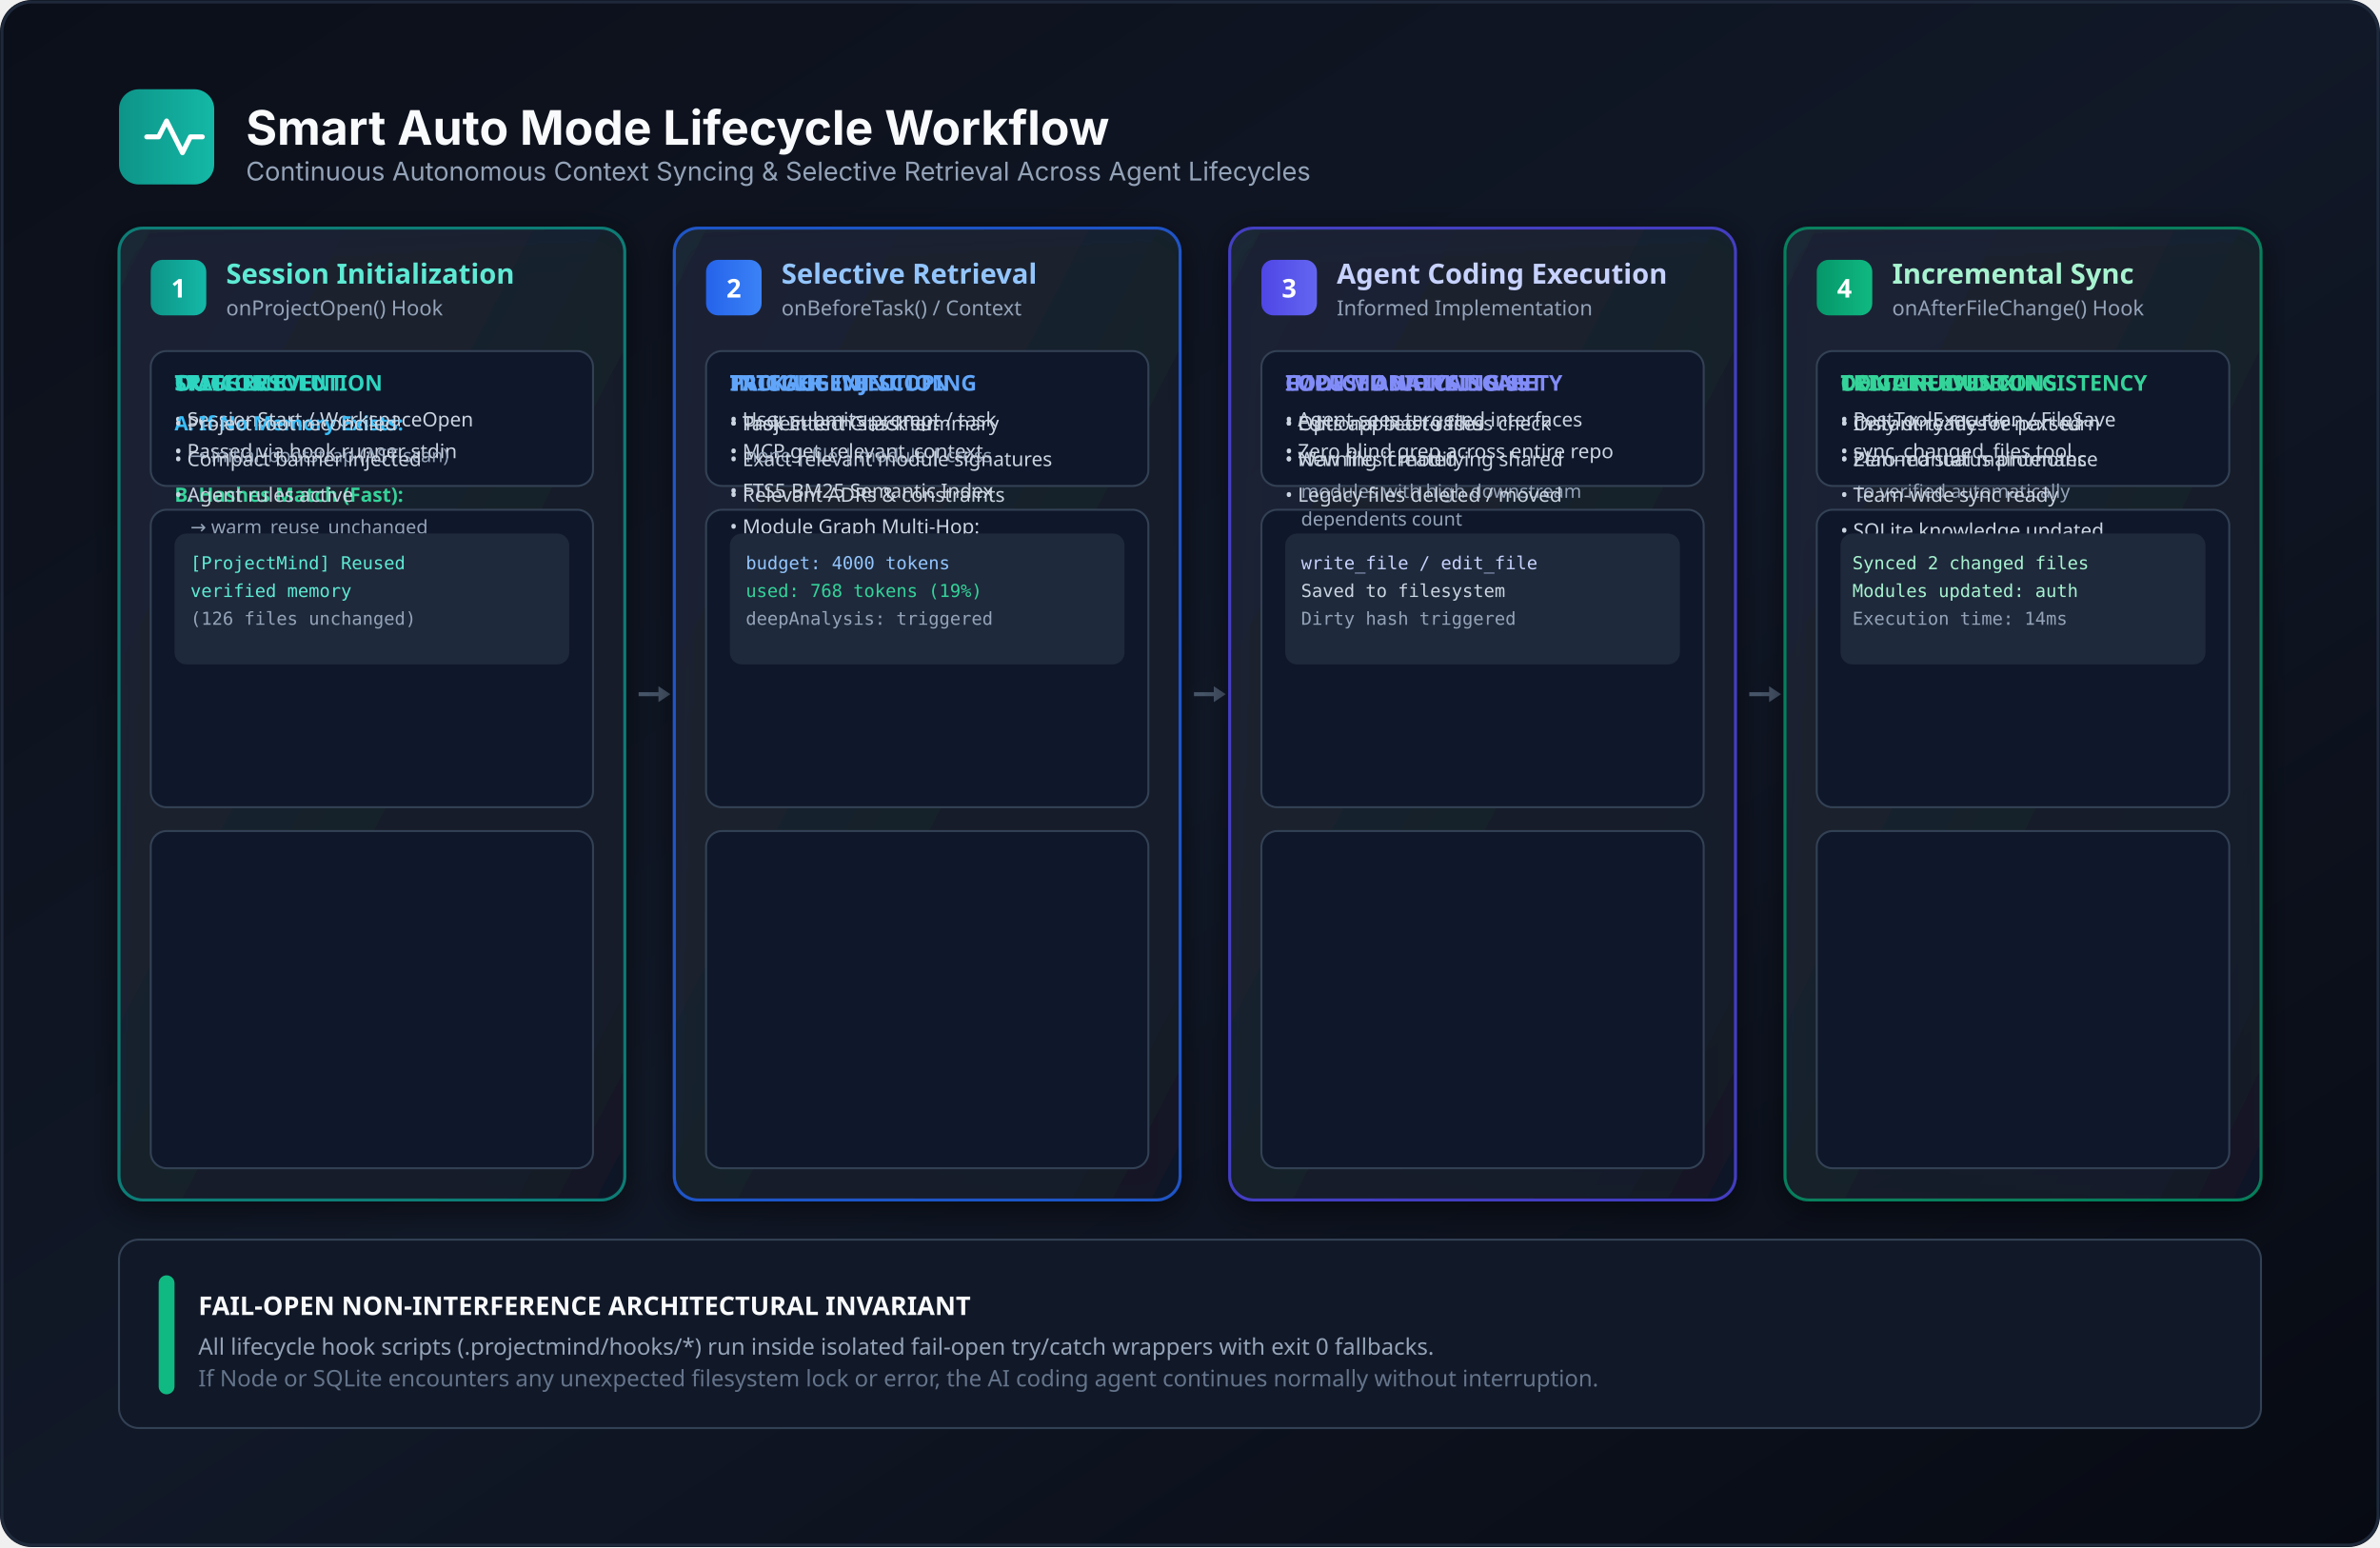
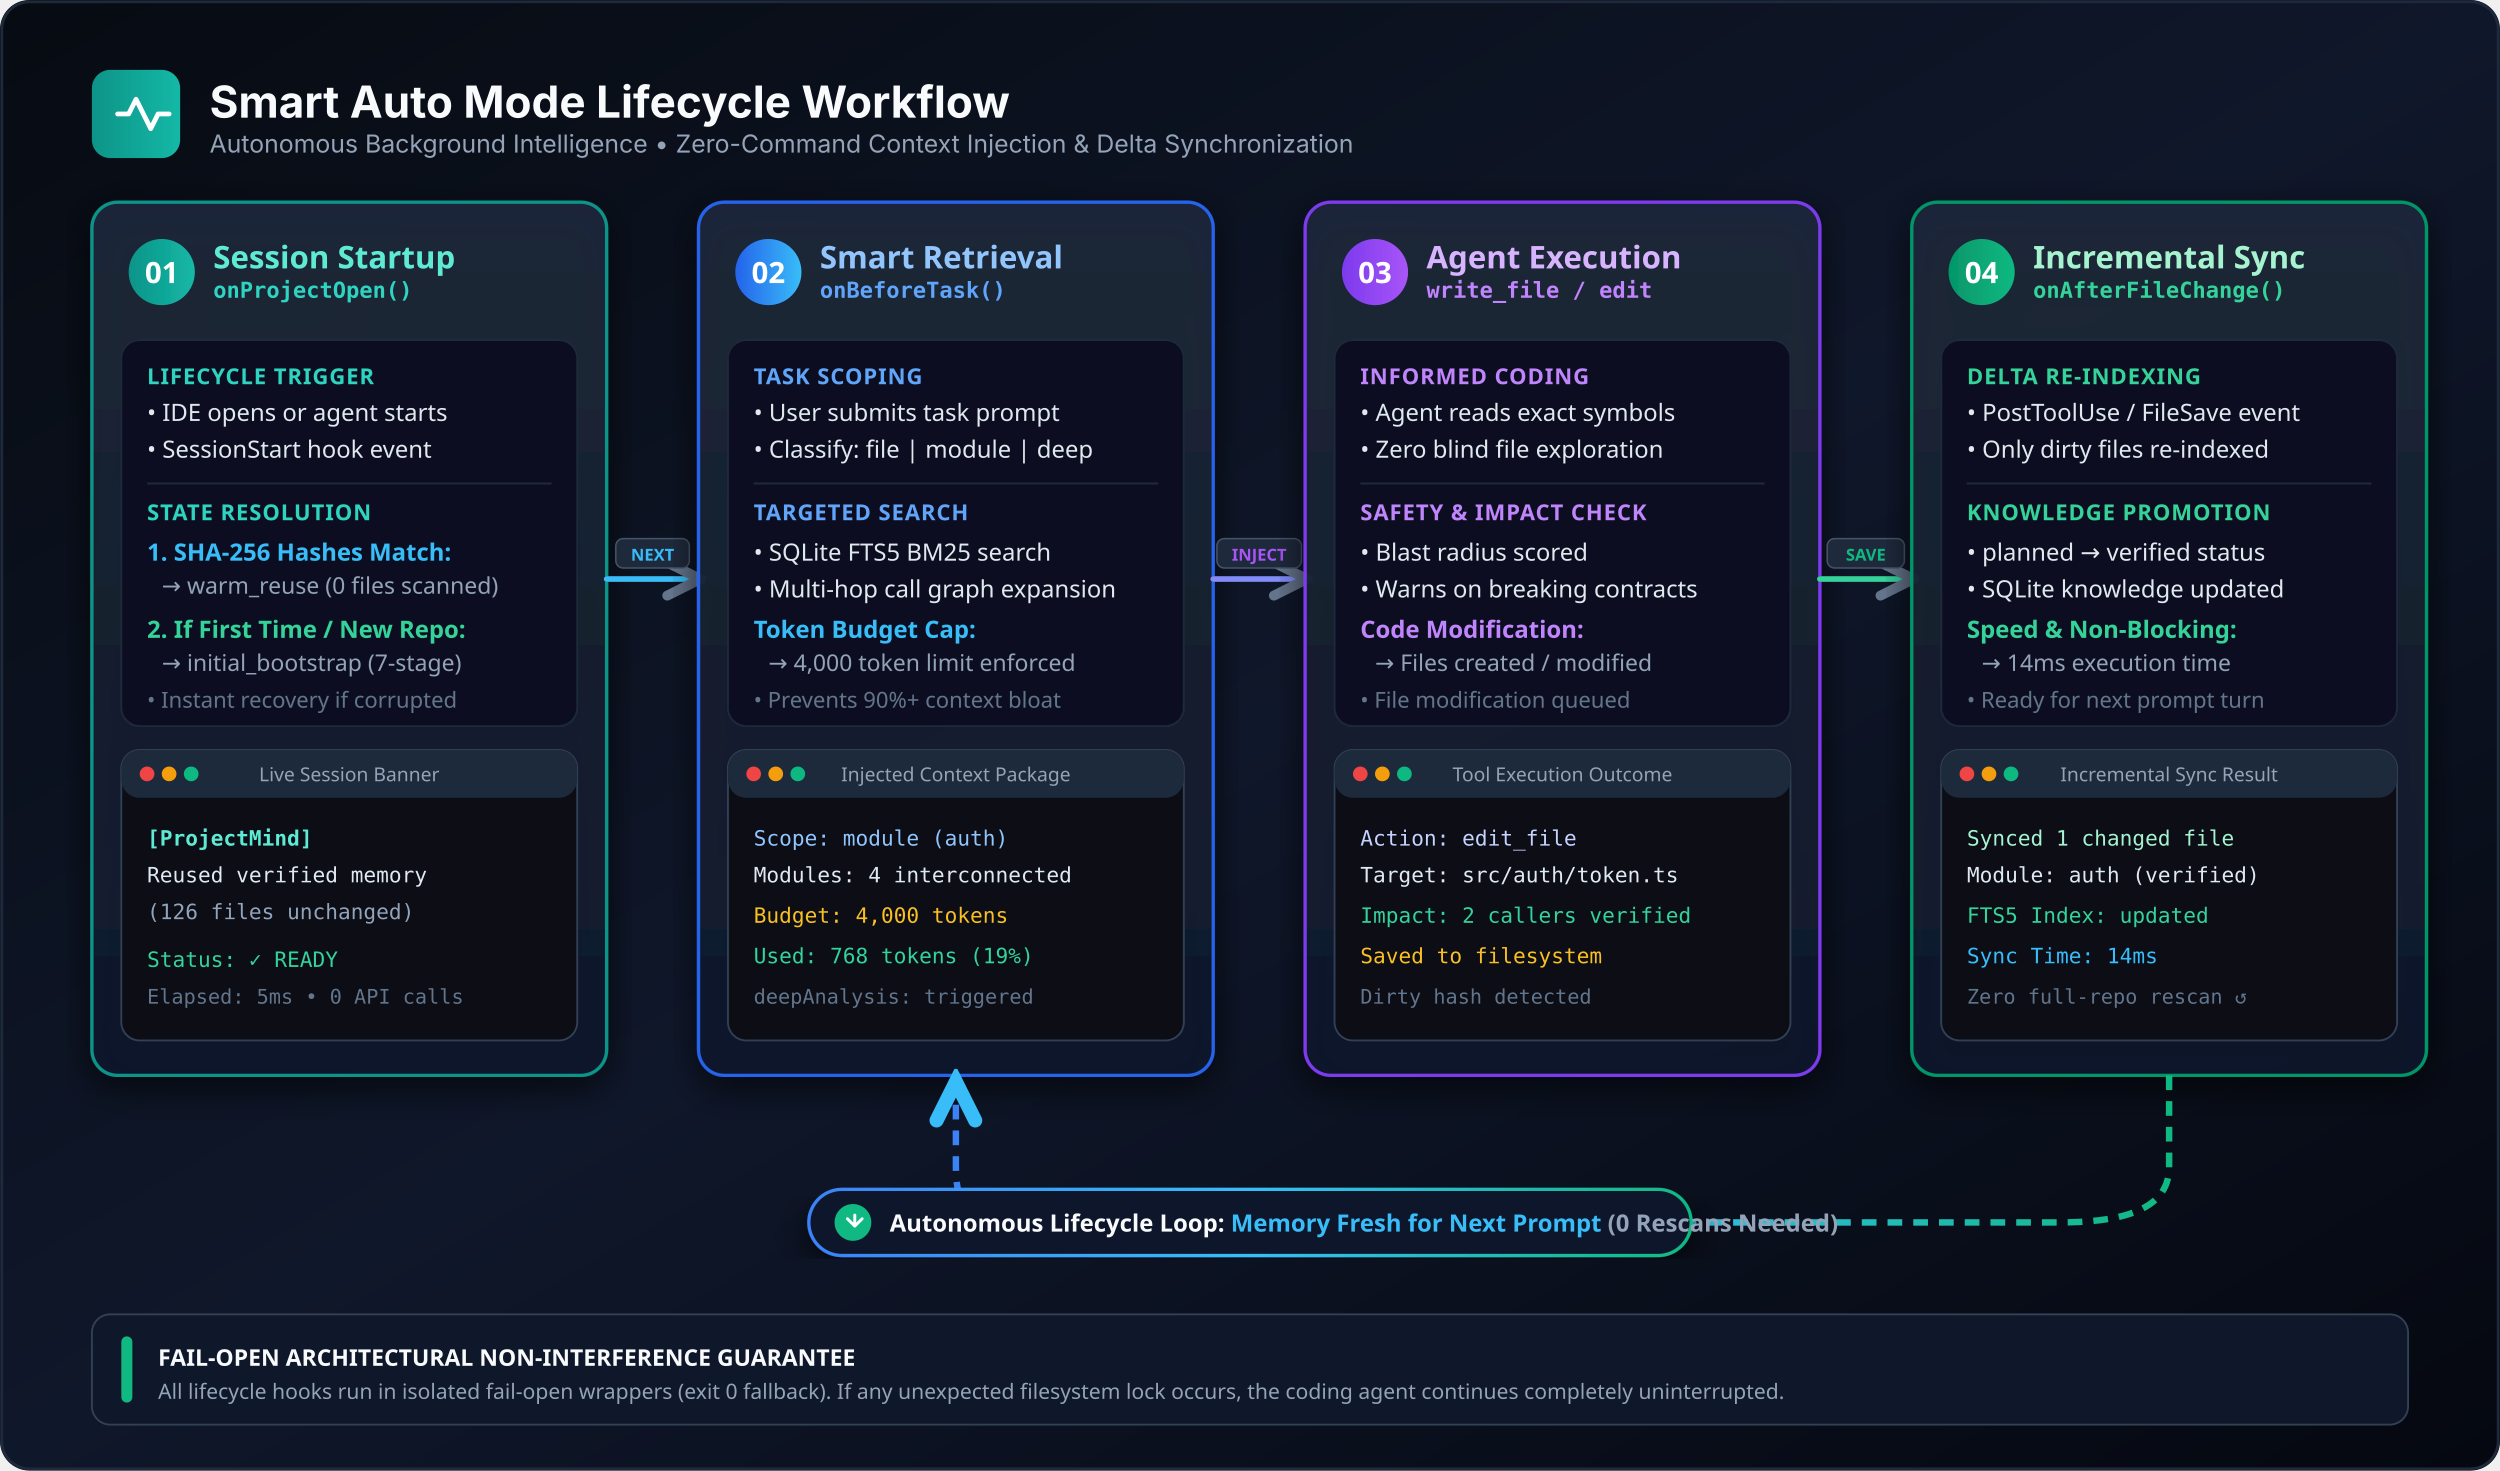
- <svg xmlns="http://www.w3.org/2000/svg" viewBox="0 0 1200 780" width="100%" height="100%">
+ <svg xmlns="http://www.w3.org/2000/svg" viewBox="0 0 1360 800" width="100%" height="100%">
  <defs>
    <linearGradient id="bgGrad" x1="0%" y1="0%" x2="100%" y2="100%">
-       <stop offset="0%" stop-color="#0b0f19" />
-       <stop offset="50%" stop-color="#111827" />
-       <stop offset="100%" stop-color="#070a12" />
-     </linearGradient>
-     <linearGradient id="stepGrad" x1="0%" y1="0%" x2="100%" y2="100%">
-       <stop offset="0%" stop-color="#1f2937" stop-opacity="0.85" />
-       <stop offset="100%" stop-color="#111827" stop-opacity="0.95" />
-     </linearGradient>
-     <linearGradient id="tealGrad" x1="0%" y1="0%" x2="100%" y2="0%">
+       <stop offset="0%" stop-color="#070b12" />
+       <stop offset="50%" stop-color="#0f172a" />
+       <stop offset="100%" stop-color="#050810" />
+     </linearGradient>
+     <linearGradient id="cardGrad" x1="0%" y1="0%" x2="0%" y2="100%">
+       <stop offset="0%" stop-color="#1e293b" stop-opacity="0.9" />
+       <stop offset="100%" stop-color="#0f172a" stop-opacity="0.95" />
+     </linearGradient>
+     <linearGradient id="tealAccent" x1="0%" y1="0%" x2="100%" y2="0%">
      <stop offset="0%" stop-color="#0d9488" />
      <stop offset="100%" stop-color="#14b8a6" />
    </linearGradient>
-     <linearGradient id="blueGrad" x1="0%" y1="0%" x2="100%" y2="0%">
+     <linearGradient id="blueAccent" x1="0%" y1="0%" x2="100%" y2="0%">
      <stop offset="0%" stop-color="#2563eb" />
-       <stop offset="100%" stop-color="#3b82f6" />
-     </linearGradient>
-     <linearGradient id="indigoGrad" x1="0%" y1="0%" x2="100%" y2="0%">
-       <stop offset="0%" stop-color="#4f46e5" />
-       <stop offset="100%" stop-color="#6366f1" />
-     </linearGradient>
-     <linearGradient id="emeraldGrad" x1="0%" y1="0%" x2="100%" y2="0%">
+       <stop offset="100%" stop-color="#38bdf8" />
+     </linearGradient>
+     <linearGradient id="purpleAccent" x1="0%" y1="0%" x2="100%" y2="0%">
+       <stop offset="0%" stop-color="#7c3aed" />
+       <stop offset="100%" stop-color="#a855f7" />
+     </linearGradient>
+     <linearGradient id="emeraldAccent" x1="0%" y1="0%" x2="100%" y2="0%">
      <stop offset="0%" stop-color="#059669" />
      <stop offset="100%" stop-color="#10b981" />
    </linearGradient>
+     <linearGradient id="loopGrad" x1="100%" y1="0%" x2="0%" y2="0%">
+       <stop offset="0%" stop-color="#10b981" />
+       <stop offset="50%" stop-color="#38bdf8" />
+       <stop offset="100%" stop-color="#3b82f6" />
+     </linearGradient>
    <filter id="shadow" x="-5%" y="-5%" width="110%" height="110%">
-       <feDropShadow dx="0" dy="4" stdDeviation="8" flood-color="#000000" flood-opacity="0.6" />
+       <feDropShadow dx="0" dy="6" stdDeviation="10" flood-color="#000000" flood-opacity="0.7" />
    </filter>
+     <filter id="glow" x="-20%" y="-20%" width="140%" height="140%">
+       <feGaussianBlur stdDeviation="4" result="blur" />
+       <feComposite in="SourceGraphic" in2="blur" operator="over" />
+     </filter>
+     <marker id="arrowHead" markerWidth="8" markerHeight="8" refX="6" refY="4" orient="auto">
+       <path d="M1 1L7 4L1 7" fill="none" stroke="#64748b" stroke-width="1.8" stroke-linecap="round" />
+     </marker>
+     <marker id="loopHead" markerWidth="10" markerHeight="10" refX="7" refY="5" orient="auto">
+       <path d="M2 2L8 5L2 8" fill="none" stroke="#38bdf8" stroke-width="2.2" stroke-linecap="round" />
+     </marker>
  </defs>
-   <rect width="1200" height="780" rx="16" fill="url(#bgGrad)" />
-   <rect x="1" y="1" width="1198" height="778" rx="15" fill="none" stroke="#1e293b" stroke-width="1.5" />
-   <g transform="translate(60, 45)">
-     <rect x="0" y="0" width="48" height="48" rx="10" fill="url(#tealGrad)" />
-     <path d="M14 24h6l4-8 8 16 4-8h6" stroke="#ffffff" stroke-width="2.5" stroke-linecap="round" stroke-linejoin="round" fill="none" />
-     <text x="64" y="28" font-family="system-ui, -apple-system, sans-serif" font-size="24" font-weight="700" fill="#f8fafc">Smart Auto Mode Lifecycle Workflow</text>
-     <text x="64" y="46" font-family="system-ui, -apple-system, sans-serif" font-size="13" font-weight="400" fill="#94a3b8">Continuous Autonomous Context Syncing &amp; Selective Retrieval Across Agent Lifecycles</text>
-   </g>
-   <g transform="translate(60, 115)">
-     <rect width="255" height="490" rx="12" fill="url(#stepGrad)" stroke="#0d9488" stroke-width="1.5" stroke-opacity="0.8" filter="url(#shadow)" />
-     <rect x="16" y="16" width="28" height="28" rx="6" fill="url(#tealGrad)" />
-     <text x="30" y="35" font-family="system-ui, sans-serif" font-size="13" font-weight="800" fill="#ffffff" text-anchor="middle">1</text>
-     <text x="54" y="28" font-family="system-ui, sans-serif" font-size="14" font-weight="700" fill="#5eead4">Session Initialization</text>
-     <text x="54" y="44" font-family="system-ui, sans-serif" font-size="10.5" fill="#94a3b8">onProjectOpen() Hook</text>
-     <g transform="translate(16, 62)">
-       <rect width="223" height="68" rx="8" fill="#0f172a" stroke="#334155" />
-       <text x="12" y="20" font-family="system-ui, sans-serif" font-size="11" font-weight="700" fill="#2dd4bf">TRIGGER EVENT</text>
-       <text x="12" y="38" font-family="system-ui, sans-serif" font-size="10" fill="#cbd5e1">• SessionStart / WorkspaceOpen</text>
-       <text x="12" y="54" font-family="system-ui, sans-serif" font-size="10" fill="#cbd5e1">• Passed via hook runner stdin</text>
-       <rect y="80" width="223" height="150" rx="8" fill="#0f172a" stroke="#334155" />
-       <text x="12" y="20" font-family="system-ui, sans-serif" font-size="11" font-weight="700" fill="#2dd4bf">STATE RESOLUTION</text>
-       <text x="12" y="40" font-family="system-ui, sans-serif" font-size="10" font-weight="600" fill="#38bdf8">A. If No Memory Exists:</text>
-       <text x="20" y="56" font-family="system-ui, sans-serif" font-size="9.5" fill="#94a3b8">→ initial_bootstrap (AST scan)</text>
-       <text x="12" y="76" font-family="system-ui, sans-serif" font-size="10" font-weight="600" fill="#34d399">B. Hashes Match (Fast):</text>
-       <text x="20" y="92" font-family="system-ui, sans-serif" font-size="9.5" fill="#94a3b8">→ warm_reuse_unchanged</text>
-       <text x="20" y="106" font-family="system-ui, sans-serif" font-size="9.5" fill="#64748b">(0 files scanned, ~5ms)</text>
-       <text x="12" y="126" font-family="system-ui, sans-serif" font-size="10" font-weight="600" fill="#fbbf24">C. Out of Sync:</text>
-       <text x="20" y="142" font-family="system-ui, sans-serif" font-size="9.5" fill="#94a3b8">→ warm_incremental_sync</text>
-       <rect y="242" width="223" height="170" rx="8" fill="#0f172a" stroke="#334155" />
-       <text x="12" y="20" font-family="system-ui, sans-serif" font-size="11" font-weight="700" fill="#2dd4bf">OUTCOME</text>
-       <text x="12" y="40" font-family="system-ui, sans-serif" font-size="10" fill="#cbd5e1">• Project root reconciled</text>
-       <text x="12" y="58" font-family="system-ui, sans-serif" font-size="10" fill="#cbd5e1">• Compact banner injected</text>
-       <text x="12" y="76" font-family="system-ui, sans-serif" font-size="10" fill="#cbd5e1">• Agent rules active</text>
-       <rect x="12" y="92" width="199" height="66" rx="6" fill="#1e293b" />
-       <text x="20" y="110" font-family="monospace" font-size="9" fill="#5eead4">[ProjectMind] Reused</text>
-       <text x="20" y="124" font-family="monospace" font-size="9" fill="#5eead4">verified memory</text>
-       <text x="20" y="138" font-family="monospace" font-size="9" fill="#94a3b8">(126 files unchanged)</text>
-     </g>
-   </g>
-   <g transform="translate(322, 350)">
-     <path d="M0 0h12" stroke="#475569" stroke-width="2" />
-     <path d="M10 -4l6 4-6 4" fill="#475569" />
-   </g>
-   <g transform="translate(340, 115)">
-     <rect width="255" height="490" rx="12" fill="url(#stepGrad)" stroke="#2563eb" stroke-width="1.5" stroke-opacity="0.8" filter="url(#shadow)" />
-     <rect x="16" y="16" width="28" height="28" rx="6" fill="url(#blueGrad)" />
-     <text x="30" y="35" font-family="system-ui, sans-serif" font-size="13" font-weight="800" fill="#ffffff" text-anchor="middle">2</text>
-     <text x="54" y="28" font-family="system-ui, sans-serif" font-size="14" font-weight="700" fill="#93c5fd">Selective Retrieval</text>
-     <text x="54" y="44" font-family="system-ui, sans-serif" font-size="10.5" fill="#94a3b8">onBeforeTask() / Context</text>
-     <g transform="translate(16, 62)">
-       <rect width="223" height="68" rx="8" fill="#0f172a" stroke="#334155" />
-       <text x="12" y="20" font-family="system-ui, sans-serif" font-size="11" font-weight="700" fill="#60a5fa">TRIGGER EVENT</text>
-       <text x="12" y="38" font-family="system-ui, sans-serif" font-size="10" fill="#cbd5e1">• User submits prompt / task</text>
-       <text x="12" y="54" font-family="system-ui, sans-serif" font-size="10" fill="#cbd5e1">• MCP get_relevant_context</text>
-       <rect y="80" width="223" height="150" rx="8" fill="#0f172a" stroke="#334155" />
-       <text x="12" y="20" font-family="system-ui, sans-serif" font-size="11" font-weight="700" fill="#60a5fa">INTELLIGENT SCOPING</text>
-       <text x="12" y="40" font-family="system-ui, sans-serif" font-size="10" fill="#cbd5e1">• Task Intent Classifier:</text>
-       <text x="20" y="56" font-family="system-ui, sans-serif" font-size="9.5" fill="#94a3b8">none | file | module | cross</text>
-       <text x="12" y="74" font-family="system-ui, sans-serif" font-size="10" fill="#cbd5e1">• FTS5 BM25 Semantic Index</text>
-       <text x="12" y="92" font-family="system-ui, sans-serif" font-size="10" fill="#cbd5e1">• Module Graph Multi-Hop:</text>
-       <text x="20" y="108" font-family="system-ui, sans-serif" font-size="9.5" fill="#94a3b8">Expands callers &amp; dependencies</text>
-       <text x="12" y="126" font-family="system-ui, sans-serif" font-size="10" fill="#cbd5e1">• Token Budget Filter (4k cap)</text>
-       <rect y="242" width="223" height="170" rx="8" fill="#0f172a" stroke="#334155" />
-       <text x="12" y="20" font-family="system-ui, sans-serif" font-size="11" font-weight="700" fill="#60a5fa">PACKAGE INJECTION</text>
-       <text x="12" y="40" font-family="system-ui, sans-serif" font-size="10" fill="#cbd5e1">• Project tech stack summary</text>
-       <text x="12" y="58" font-family="system-ui, sans-serif" font-size="10" fill="#cbd5e1">• Exact relevant module signatures</text>
-       <text x="12" y="76" font-family="system-ui, sans-serif" font-size="10" fill="#cbd5e1">• Relevant ADRs &amp; constraints</text>
-       <rect x="12" y="92" width="199" height="66" rx="6" fill="#1e293b" />
-       <text x="20" y="110" font-family="monospace" font-size="9" fill="#93c5fd">budget: 4000 tokens</text>
-       <text x="20" y="124" font-family="monospace" font-size="9" fill="#34d399">used: 768 tokens (19%)</text>
-       <text x="20" y="138" font-family="monospace" font-size="9" fill="#94a3b8">deepAnalysis: triggered</text>
-     </g>
-   </g>
-   <g transform="translate(602, 350)">
-     <path d="M0 0h12" stroke="#475569" stroke-width="2" />
-     <path d="M10 -4l6 4-6 4" fill="#475569" />
-   </g>
-   <g transform="translate(620, 115)">
-     <rect width="255" height="490" rx="12" fill="url(#stepGrad)" stroke="#4f46e5" stroke-width="1.5" stroke-opacity="0.8" filter="url(#shadow)" />
-     <rect x="16" y="16" width="28" height="28" rx="6" fill="url(#indigoGrad)" />
-     <text x="30" y="35" font-family="system-ui, sans-serif" font-size="13" font-weight="800" fill="#ffffff" text-anchor="middle">3</text>
-     <text x="54" y="28" font-family="system-ui, sans-serif" font-size="14" font-weight="700" fill="#c7d2fe">Agent Coding Execution</text>
-     <text x="54" y="44" font-family="system-ui, sans-serif" font-size="10.5" fill="#94a3b8">Informed Implementation</text>
-     <g transform="translate(16, 62)">
-       <rect width="223" height="68" rx="8" fill="#0f172a" stroke="#334155" />
-       <text x="12" y="20" font-family="system-ui, sans-serif" font-size="11" font-weight="700" fill="#818cf8">FOCUSED WORKING SET</text>
-       <text x="12" y="38" font-family="system-ui, sans-serif" font-size="10" fill="#cbd5e1">• Agent sees targeted interfaces</text>
-       <text x="12" y="54" font-family="system-ui, sans-serif" font-size="10" fill="#cbd5e1">• Zero blind grep across entire repo</text>
-       <rect y="80" width="223" height="150" rx="8" fill="#0f172a" stroke="#334155" />
-       <text x="12" y="20" font-family="system-ui, sans-serif" font-size="11" font-weight="700" fill="#818cf8">IMPACT ANALYSIS SAFETY</text>
-       <text x="12" y="40" font-family="system-ui, sans-serif" font-size="10" fill="#cbd5e1">• Optional blast-radius check</text>
-       <text x="12" y="58" font-family="system-ui, sans-serif" font-size="10" fill="#cbd5e1">• Warning if modifying shared</text>
-       <text x="20" y="74" font-family="system-ui, sans-serif" font-size="9.5" fill="#94a3b8">modules with high downstream</text>
-       <text x="20" y="88" font-family="system-ui, sans-serif" font-size="9.5" fill="#94a3b8">dependents count</text>
-       <text x="12" y="108" font-family="system-ui, sans-serif" font-size="10" fill="#cbd5e1">• Prevents accidental breaks</text>
-       <text x="12" y="126" font-family="system-ui, sans-serif" font-size="10" fill="#cbd5e1">• Validates interface contracts</text>
-       <rect y="242" width="223" height="170" rx="8" fill="#0f172a" stroke="#334155" />
-       <text x="12" y="20" font-family="system-ui, sans-serif" font-size="11" font-weight="700" fill="#818cf8">CODE MODIFICATIONS</text>
-       <text x="12" y="40" font-family="system-ui, sans-serif" font-size="10" fill="#cbd5e1">• Edits applied to files</text>
-       <text x="12" y="58" font-family="system-ui, sans-serif" font-size="10" fill="#cbd5e1">• New files created</text>
-       <text x="12" y="76" font-family="system-ui, sans-serif" font-size="10" fill="#cbd5e1">• Legacy files deleted / moved</text>
-       <rect x="12" y="92" width="199" height="66" rx="6" fill="#1e293b" />
-       <text x="20" y="110" font-family="monospace" font-size="9" fill="#c7d2fe">write_file / edit_file</text>
-       <text x="20" y="124" font-family="monospace" font-size="9" fill="#cbd5e1">Saved to filesystem</text>
-       <text x="20" y="138" font-family="monospace" font-size="9" fill="#94a3b8">Dirty hash triggered</text>
-     </g>
-   </g>
-   <g transform="translate(882, 350)">
-     <path d="M0 0h12" stroke="#475569" stroke-width="2" />
-     <path d="M10 -4l6 4-6 4" fill="#475569" />
-   </g>
-   <g transform="translate(900, 115)">
-     <rect width="240" height="490" rx="12" fill="url(#stepGrad)" stroke="#059669" stroke-width="1.5" stroke-opacity="0.8" filter="url(#shadow)" />
-     <rect x="16" y="16" width="28" height="28" rx="6" fill="url(#emeraldGrad)" />
-     <text x="30" y="35" font-family="system-ui, sans-serif" font-size="13" font-weight="800" fill="#ffffff" text-anchor="middle">4</text>
-     <text x="54" y="28" font-family="system-ui, sans-serif" font-size="14" font-weight="700" fill="#a7f3d0">Incremental Sync</text>
-     <text x="54" y="44" font-family="system-ui, sans-serif" font-size="10.5" fill="#94a3b8">onAfterFileChange() Hook</text>
-     <g transform="translate(16, 62)">
-       <rect width="208" height="68" rx="8" fill="#0f172a" stroke="#334155" />
-       <text x="12" y="20" font-family="system-ui, sans-serif" font-size="11" font-weight="700" fill="#34d399">TRIGGER EVENT</text>
-       <text x="12" y="38" font-family="system-ui, sans-serif" font-size="10" fill="#cbd5e1">• PostToolExecution / FileSave</text>
-       <text x="12" y="54" font-family="system-ui, sans-serif" font-size="10" fill="#cbd5e1">• sync_changed_files tool</text>
-       <rect y="80" width="208" height="150" rx="8" fill="#0f172a" stroke="#334155" />
-       <text x="12" y="20" font-family="system-ui, sans-serif" font-size="11" font-weight="700" fill="#34d399">DELTA RE-INDEXING</text>
-       <text x="12" y="40" font-family="system-ui, sans-serif" font-size="10" fill="#cbd5e1">• Only dirty files re-parsed</text>
-       <text x="12" y="58" font-family="system-ui, sans-serif" font-size="10" fill="#cbd5e1">• Planned status promotes</text>
-       <text x="20" y="74" font-family="system-ui, sans-serif" font-size="9.5" fill="#94a3b8">to verified automatically</text>
-       <text x="12" y="94" font-family="system-ui, sans-serif" font-size="10" fill="#cbd5e1">• SQLite knowledge updated</text>
-       <text x="12" y="112" font-family="system-ui, sans-serif" font-size="10" fill="#cbd5e1">• FTS5 index synchronized</text>
-       <text x="12" y="130" font-family="system-ui, sans-serif" font-size="10" fill="#cbd5e1">• Decisions persisted</text>
-       <rect y="242" width="208" height="170" rx="8" fill="#0f172a" stroke="#334155" />
-       <text x="12" y="20" font-family="system-ui, sans-serif" font-size="11" font-weight="700" fill="#34d399">CONTINUOUS CONSISTENCY</text>
-       <text x="12" y="40" font-family="system-ui, sans-serif" font-size="10" fill="#cbd5e1">• Instant ready for next turn</text>
-       <text x="12" y="58" font-family="system-ui, sans-serif" font-size="10" fill="#cbd5e1">• Zero manual maintenance</text>
-       <text x="12" y="76" font-family="system-ui, sans-serif" font-size="10" fill="#cbd5e1">• Team-wide sync ready</text>
-       <rect x="12" y="92" width="184" height="66" rx="6" fill="#1e293b" />
-       <text x="18" y="110" font-family="monospace" font-size="9" fill="#a7f3d0">Synced 2 changed files</text>
-       <text x="18" y="124" font-family="monospace" font-size="9" fill="#a7f3d0">Modules updated: auth</text>
-       <text x="18" y="138" font-family="monospace" font-size="9" fill="#94a3b8">Execution time: 14ms</text>
-     </g>
-   </g>
-   <g transform="translate(60, 625)">
-     <rect width="1080" height="95" rx="10" fill="#111827" stroke="#334155" stroke-width="1" />
-     <rect x="20" y="18" width="8" height="60" rx="4" fill="#10b981" />
-     <text x="40" y="38" font-family="system-ui, sans-serif" font-size="13" font-weight="700" fill="#f8fafc">FAIL-OPEN NON-INTERFERENCE ARCHITECTURAL INVARIANT</text>
-     <text x="40" y="58" font-family="system-ui, sans-serif" font-size="11.5" fill="#94a3b8">All lifecycle hook scripts (.projectmind/hooks/*) run inside isolated fail-open try/catch wrappers with exit 0 fallbacks.</text>
-     <text x="40" y="74" font-family="system-ui, sans-serif" font-size="11.5" fill="#64748b">If Node or SQLite encounters any unexpected filesystem lock or error, the AI coding agent continues normally without interruption.</text>
+   <rect width="1360" height="800" rx="16" fill="url(#bgGrad)" />
+   <rect x="1" y="1" width="1358" height="798" rx="15" fill="none" stroke="#1e293b" stroke-width="1.5" />
+   <g transform="translate(50, 38)">
+     <rect x="0" y="0" width="48" height="48" rx="10" fill="url(#tealAccent)" />
+     <path d="M14 24h6l4-8 8 16 4-8h6" stroke="#ffffff" stroke-width="2.6" stroke-linecap="round" stroke-linejoin="round" fill="none" />
+     <text x="64" y="26" font-family="system-ui, -apple-system, sans-serif" font-size="24" font-weight="700" fill="#f8fafc">Smart Auto Mode Lifecycle Workflow</text>
+     <text x="64" y="45" font-family="system-ui, -apple-system, sans-serif" font-size="13.5" font-weight="400" fill="#94a3b8">Autonomous Background Intelligence • Zero-Command Context Injection &amp; Delta Synchronization</text>
+   </g>
+   <g transform="translate(50, 110)" filter="url(#shadow)">
+     <rect width="280" height="475" rx="14" fill="url(#cardGrad)" stroke="#0d9488" stroke-width="1.8" />
+     <g transform="translate(18, 18)">
+       <circle cx="20" cy="20" r="18" fill="url(#tealAccent)" />
+       <text x="20" y="26" font-family="system-ui, sans-serif" font-size="16" font-weight="800" fill="#ffffff" text-anchor="middle">01</text>
+       <text x="48" y="18" font-family="system-ui, sans-serif" font-size="17" font-weight="700" fill="#5eead4">Session Startup</text>
+       <text x="48" y="34" font-family="ui-monospace, monospace" font-size="12" font-weight="600" fill="#2dd4bf">onProjectOpen()</text>
+     </g>
+     <g transform="translate(16, 75)">
+       <rect width="248" height="210" rx="10" fill="#0b1120" stroke="#1e293b" stroke-width="1" />
+       <text x="14" y="24" font-family="system-ui, sans-serif" font-size="12" font-weight="700" fill="#2dd4bf" letter-spacing="0.5">LIFECYCLE TRIGGER</text>
+       <text x="14" y="44" font-family="system-ui, sans-serif" font-size="13" fill="#e2e8f0">• IDE opens or agent starts</text>
+       <text x="14" y="64" font-family="system-ui, sans-serif" font-size="13" fill="#e2e8f0">• SessionStart hook event</text>
+       <line x1="14" y1="78" x2="234" y2="78" stroke="#1e293b" stroke-width="1" />
+       <text x="14" y="98" font-family="system-ui, sans-serif" font-size="12" font-weight="700" fill="#2dd4bf" letter-spacing="0.5">STATE RESOLUTION</text>
+       <text x="14" y="120" font-family="system-ui, sans-serif" font-size="13" font-weight="600" fill="#38bdf8">1. SHA-256 Hashes Match:</text>
+       <text x="22" y="138" font-family="system-ui, sans-serif" font-size="12.5" fill="#94a3b8">→ warm_reuse (0 files scanned)</text>
+       <text x="14" y="162" font-family="system-ui, sans-serif" font-size="13" font-weight="600" fill="#34d399">2. If First Time / New Repo:</text>
+       <text x="22" y="180" font-family="system-ui, sans-serif" font-size="12.5" fill="#94a3b8">→ initial_bootstrap (7-stage)</text>
+       <text x="14" y="200" font-family="system-ui, sans-serif" font-size="12" fill="#64748b">• Instant recovery if corrupted</text>
+     </g>
+     <g transform="translate(16, 298)">
+       <rect width="248" height="158" rx="10" fill="#070d17" stroke="#334155" stroke-width="1" />
+       <rect width="248" height="26" rx="10" fill="#1e293b" />
+       <circle cx="14" cy="13" r="4" fill="#ef4444" />
+       <circle cx="26" cy="13" r="4" fill="#f59e0b" />
+       <circle cx="38" cy="13" r="4" fill="#10b981" />
+       <text x="124" y="17" font-family="system-ui, sans-serif" font-size="10.5" fill="#94a3b8" text-anchor="middle">Live Session Banner</text>
+       <text x="14" y="52" font-family="ui-monospace, monospace" font-size="11.5" fill="#5eead4" font-weight="700">[ProjectMind]</text>
+       <text x="14" y="72" font-family="ui-monospace, monospace" font-size="11.5" fill="#e2e8f0">Reused verified memory</text>
+       <text x="14" y="92" font-family="ui-monospace, monospace" font-size="11.5" fill="#94a3b8">(126 files unchanged)</text>
+       <text x="14" y="118" font-family="ui-monospace, monospace" font-size="11.5" fill="#34d399">Status: ✓ READY</text>
+       <text x="14" y="138" font-family="ui-monospace, monospace" font-size="11" fill="#64748b">Elapsed: 5ms • 0 API calls</text>
+     </g>
+   </g>
+   <g transform="translate(330, 315)">
+     <path d="M0 0 H50" stroke="#334155" stroke-width="3" stroke-linecap="round" />
+     <path d="M0 0 H48" stroke="#38bdf8" stroke-width="3" stroke-linecap="round" marker-end="url(#arrowHead)" />
+     <rect x="5" y="-22" width="40" height="16" rx="4" fill="#1e293b" stroke="#475569" stroke-width="0.8" />
+     <text x="25" y="-10" font-family="system-ui, sans-serif" font-size="9" font-weight="700" fill="#38bdf8" text-anchor="middle">NEXT</text>
+   </g>
+   <g transform="translate(380, 110)" filter="url(#shadow)">
+     <rect width="280" height="475" rx="14" fill="url(#cardGrad)" stroke="#2563eb" stroke-width="1.8" />
+     <g transform="translate(18, 18)">
+       <circle cx="20" cy="20" r="18" fill="url(#blueAccent)" />
+       <text x="20" y="26" font-family="system-ui, sans-serif" font-size="16" font-weight="800" fill="#ffffff" text-anchor="middle">02</text>
+       <text x="48" y="18" font-family="system-ui, sans-serif" font-size="17" font-weight="700" fill="#93c5fd">Smart Retrieval</text>
+       <text x="48" y="34" font-family="ui-monospace, monospace" font-size="12" font-weight="600" fill="#60a5fa">onBeforeTask()</text>
+     </g>
+     <g transform="translate(16, 75)">
+       <rect width="248" height="210" rx="10" fill="#0b1120" stroke="#1e293b" stroke-width="1" />
+       <text x="14" y="24" font-family="system-ui, sans-serif" font-size="12" font-weight="700" fill="#60a5fa" letter-spacing="0.5">TASK SCOPING</text>
+       <text x="14" y="44" font-family="system-ui, sans-serif" font-size="13" fill="#e2e8f0">• User submits task prompt</text>
+       <text x="14" y="64" font-family="system-ui, sans-serif" font-size="13" fill="#e2e8f0">• Classify: file | module | deep</text>
+       <line x1="14" y1="78" x2="234" y2="78" stroke="#1e293b" stroke-width="1" />
+       <text x="14" y="98" font-family="system-ui, sans-serif" font-size="12" font-weight="700" fill="#60a5fa" letter-spacing="0.5">TARGETED SEARCH</text>
+       <text x="14" y="120" font-family="system-ui, sans-serif" font-size="13" fill="#e2e8f0">• SQLite FTS5 BM25 search</text>
+       <text x="14" y="140" font-family="system-ui, sans-serif" font-size="13" fill="#e2e8f0">• Multi-hop call graph expansion</text>
+       <text x="14" y="162" font-family="system-ui, sans-serif" font-size="13" font-weight="600" fill="#38bdf8">Token Budget Cap:</text>
+       <text x="22" y="180" font-family="system-ui, sans-serif" font-size="12.5" fill="#94a3b8">→ 4,000 token limit enforced</text>
+       <text x="14" y="200" font-family="system-ui, sans-serif" font-size="12" fill="#64748b">• Prevents 90%+ context bloat</text>
+     </g>
+     <g transform="translate(16, 298)">
+       <rect width="248" height="158" rx="10" fill="#070d17" stroke="#334155" stroke-width="1" />
+       <rect width="248" height="26" rx="10" fill="#1e293b" />
+       <circle cx="14" cy="13" r="4" fill="#ef4444" />
+       <circle cx="26" cy="13" r="4" fill="#f59e0b" />
+       <circle cx="38" cy="13" r="4" fill="#10b981" />
+       <text x="124" y="17" font-family="system-ui, sans-serif" font-size="10.5" fill="#94a3b8" text-anchor="middle">Injected Context Package</text>
+       <text x="14" y="52" font-family="ui-monospace, monospace" font-size="11.5" fill="#93c5fd">Scope: module (auth)</text>
+       <text x="14" y="72" font-family="ui-monospace, monospace" font-size="11.5" fill="#e2e8f0">Modules: 4 interconnected</text>
+       <text x="14" y="94" font-family="ui-monospace, monospace" font-size="11.5" fill="#fbbf24">Budget: 4,000 tokens</text>
+       <text x="14" y="116" font-family="ui-monospace, monospace" font-size="11.5" fill="#34d399">Used:   768 tokens (19%)</text>
+       <text x="14" y="138" font-family="ui-monospace, monospace" font-size="11" fill="#64748b">deepAnalysis: triggered</text>
+     </g>
+   </g>
+   <g transform="translate(660, 315)">
+     <path d="M0 0 H50" stroke="#334155" stroke-width="3" stroke-linecap="round" />
+     <path d="M0 0 H48" stroke="#818cf8" stroke-width="3" stroke-linecap="round" marker-end="url(#arrowHead)" />
+     <rect x="2" y="-22" width="46" height="16" rx="4" fill="#1e293b" stroke="#475569" stroke-width="0.8" />
+     <text x="25" y="-10" font-family="system-ui, sans-serif" font-size="9" font-weight="700" fill="#a855f7" text-anchor="middle">INJECT</text>
+   </g>
+   <g transform="translate(710, 110)" filter="url(#shadow)">
+     <rect width="280" height="475" rx="14" fill="url(#cardGrad)" stroke="#7c3aed" stroke-width="1.8" />
+     <g transform="translate(18, 18)">
+       <circle cx="20" cy="20" r="18" fill="url(#purpleAccent)" />
+       <text x="20" y="26" font-family="system-ui, sans-serif" font-size="16" font-weight="800" fill="#ffffff" text-anchor="middle">03</text>
+       <text x="48" y="18" font-family="system-ui, sans-serif" font-size="17" font-weight="700" fill="#d8b4fe">Agent Execution</text>
+       <text x="48" y="34" font-family="ui-monospace, monospace" font-size="12" font-weight="600" fill="#c084fc">write_file / edit</text>
+     </g>
+     <g transform="translate(16, 75)">
+       <rect width="248" height="210" rx="10" fill="#0b1120" stroke="#1e293b" stroke-width="1" />
+       <text x="14" y="24" font-family="system-ui, sans-serif" font-size="12" font-weight="700" fill="#c084fc" letter-spacing="0.5">INFORMED CODING</text>
+       <text x="14" y="44" font-family="system-ui, sans-serif" font-size="13" fill="#e2e8f0">• Agent reads exact symbols</text>
+       <text x="14" y="64" font-family="system-ui, sans-serif" font-size="13" fill="#e2e8f0">• Zero blind file exploration</text>
+       <line x1="14" y1="78" x2="234" y2="78" stroke="#1e293b" stroke-width="1" />
+       <text x="14" y="98" font-family="system-ui, sans-serif" font-size="12" font-weight="700" fill="#c084fc" letter-spacing="0.5">SAFETY &amp; IMPACT CHECK</text>
+       <text x="14" y="120" font-family="system-ui, sans-serif" font-size="13" fill="#e2e8f0">• Blast radius scored</text>
+       <text x="14" y="140" font-family="system-ui, sans-serif" font-size="13" fill="#e2e8f0">• Warns on breaking contracts</text>
+       <text x="14" y="162" font-family="system-ui, sans-serif" font-size="13" font-weight="600" fill="#c084fc">Code Modification:</text>
+       <text x="22" y="180" font-family="system-ui, sans-serif" font-size="12.5" fill="#94a3b8">→ Files created / modified</text>
+       <text x="14" y="200" font-family="system-ui, sans-serif" font-size="12" fill="#64748b">• File modification queued</text>
+     </g>
+     <g transform="translate(16, 298)">
+       <rect width="248" height="158" rx="10" fill="#070d17" stroke="#334155" stroke-width="1" />
+       <rect width="248" height="26" rx="10" fill="#1e293b" />
+       <circle cx="14" cy="13" r="4" fill="#ef4444" />
+       <circle cx="26" cy="13" r="4" fill="#f59e0b" />
+       <circle cx="38" cy="13" r="4" fill="#10b981" />
+       <text x="124" y="17" font-family="system-ui, sans-serif" font-size="10.5" fill="#94a3b8" text-anchor="middle">Tool Execution Outcome</text>
+       <text x="14" y="52" font-family="ui-monospace, monospace" font-size="11.5" fill="#c7d2fe">Action: edit_file</text>
+       <text x="14" y="72" font-family="ui-monospace, monospace" font-size="11.5" fill="#e2e8f0">Target: src/auth/token.ts</text>
+       <text x="14" y="94" font-family="ui-monospace, monospace" font-size="11.5" fill="#34d399">Impact: 2 callers verified</text>
+       <text x="14" y="116" font-family="ui-monospace, monospace" font-size="11.5" fill="#fbbf24">Saved to filesystem</text>
+       <text x="14" y="138" font-family="ui-monospace, monospace" font-size="11" fill="#64748b">Dirty hash detected</text>
+     </g>
+   </g>
+   <g transform="translate(990, 315)">
+     <path d="M0 0 H50" stroke="#334155" stroke-width="3" stroke-linecap="round" />
+     <path d="M0 0 H48" stroke="#34d399" stroke-width="3" stroke-linecap="round" marker-end="url(#arrowHead)" />
+     <rect x="4" y="-22" width="42" height="16" rx="4" fill="#1e293b" stroke="#475569" stroke-width="0.8" />
+     <text x="25" y="-10" font-family="system-ui, sans-serif" font-size="9" font-weight="700" fill="#10b981" text-anchor="middle">SAVE</text>
+   </g>
+   <g transform="translate(1040, 110)" filter="url(#shadow)">
+     <rect width="280" height="475" rx="14" fill="url(#cardGrad)" stroke="#059669" stroke-width="1.8" />
+     <g transform="translate(18, 18)">
+       <circle cx="20" cy="20" r="18" fill="url(#emeraldAccent)" />
+       <text x="20" y="26" font-family="system-ui, sans-serif" font-size="16" font-weight="800" fill="#ffffff" text-anchor="middle">04</text>
+       <text x="48" y="18" font-family="system-ui, sans-serif" font-size="17" font-weight="700" fill="#a7f3d0">Incremental Sync</text>
+       <text x="48" y="34" font-family="ui-monospace, monospace" font-size="12" font-weight="600" fill="#34d399">onAfterFileChange()</text>
+     </g>
+     <g transform="translate(16, 75)">
+       <rect width="248" height="210" rx="10" fill="#0b1120" stroke="#1e293b" stroke-width="1" />
+       <text x="14" y="24" font-family="system-ui, sans-serif" font-size="12" font-weight="700" fill="#34d399" letter-spacing="0.5">DELTA RE-INDEXING</text>
+       <text x="14" y="44" font-family="system-ui, sans-serif" font-size="13" fill="#e2e8f0">• PostToolUse / FileSave event</text>
+       <text x="14" y="64" font-family="system-ui, sans-serif" font-size="13" fill="#e2e8f0">• Only dirty files re-indexed</text>
+       <line x1="14" y1="78" x2="234" y2="78" stroke="#1e293b" stroke-width="1" />
+       <text x="14" y="98" font-family="system-ui, sans-serif" font-size="12" font-weight="700" fill="#34d399" letter-spacing="0.5">KNOWLEDGE PROMOTION</text>
+       <text x="14" y="120" font-family="system-ui, sans-serif" font-size="13" fill="#e2e8f0">• planned → verified status</text>
+       <text x="14" y="140" font-family="system-ui, sans-serif" font-size="13" fill="#e2e8f0">• SQLite knowledge updated</text>
+       <text x="14" y="162" font-family="system-ui, sans-serif" font-size="13" font-weight="600" fill="#34d399">Speed &amp; Non-Blocking:</text>
+       <text x="22" y="180" font-family="system-ui, sans-serif" font-size="12.5" fill="#94a3b8">→ 14ms execution time</text>
+       <text x="14" y="200" font-family="system-ui, sans-serif" font-size="12" fill="#64748b">• Ready for next prompt turn</text>
+     </g>
+     <g transform="translate(16, 298)">
+       <rect width="248" height="158" rx="10" fill="#070d17" stroke="#334155" stroke-width="1" />
+       <rect width="248" height="26" rx="10" fill="#1e293b" />
+       <circle cx="14" cy="13" r="4" fill="#ef4444" />
+       <circle cx="26" cy="13" r="4" fill="#f59e0b" />
+       <circle cx="38" cy="13" r="4" fill="#10b981" />
+       <text x="124" y="17" font-family="system-ui, sans-serif" font-size="10.5" fill="#94a3b8" text-anchor="middle">Incremental Sync Result</text>
+       <text x="14" y="52" font-family="ui-monospace, monospace" font-size="11.5" fill="#a7f3d0">Synced 1 changed file</text>
+       <text x="14" y="72" font-family="ui-monospace, monospace" font-size="11.5" fill="#e2e8f0">Module: auth (verified)</text>
+       <text x="14" y="94" font-family="ui-monospace, monospace" font-size="11.5" fill="#34d399">FTS5 Index: updated</text>
+       <text x="14" y="116" font-family="ui-monospace, monospace" font-size="11.5" fill="#38bdf8">Sync Time: 14ms</text>
+       <text x="14" y="138" font-family="ui-monospace, monospace" font-size="11" fill="#64748b">Zero full-repo rescan ↺</text>
+     </g>
+   </g>
+   <g transform="translate(0, 0)">
+     <path d="M 1180 585 V 635 C 1180 660, 1150 665, 1120 665 H 560 C 530 665, 520 660, 520 635 V 592" fill="none" stroke="url(#loopGrad)" stroke-width="3.5" stroke-dasharray="8 6" marker-end="url(#loopHead)" />
+     <g transform="translate(680, 665)">
+       <rect x="-240" y="-18" width="480" height="36" rx="18" fill="#0f172a" stroke="url(#loopGrad)" stroke-width="1.8" filter="url(#shadow)" />
+       <circle cx="-216" cy="0" r="10" fill="#10b981" />
+       <path d="M -219 -2 L -215 2 L -211 -2 M -215 2 V -4" stroke="#ffffff" stroke-width="1.6" stroke-linecap="round" stroke-linejoin="round" fill="none" />
+       <text x="-196" y="5" font-family="system-ui, sans-serif" font-size="13" font-weight="700" fill="#f8fafc">
+         Autonomous Lifecycle Loop: <tspan fill="#38bdf8">Memory Fresh for Next Prompt</tspan>
+         <tspan fill="#94a3b8">(0 Rescans Needed)</tspan>
+       </text>
+     </g>
+   </g>
+   <g transform="translate(50, 715)">
+     <rect width="1260" height="60" rx="10" fill="#0f172a" stroke="#334155" stroke-width="1" />
+     <rect x="16" y="12" width="6" height="36" rx="3" fill="#10b981" />
+     <text x="36" y="28" font-family="system-ui, sans-serif" font-size="12.5" font-weight="700" fill="#f8fafc">FAIL-OPEN ARCHITECTURAL NON-INTERFERENCE GUARANTEE</text>
+     <text x="36" y="46" font-family="system-ui, sans-serif" font-size="11.5" fill="#94a3b8">
+       All lifecycle hooks run in isolated fail-open wrappers (exit 0 fallback). If any unexpected filesystem lock occurs, the coding agent continues completely uninterrupted.
+     </text>
  </g>
</svg>
